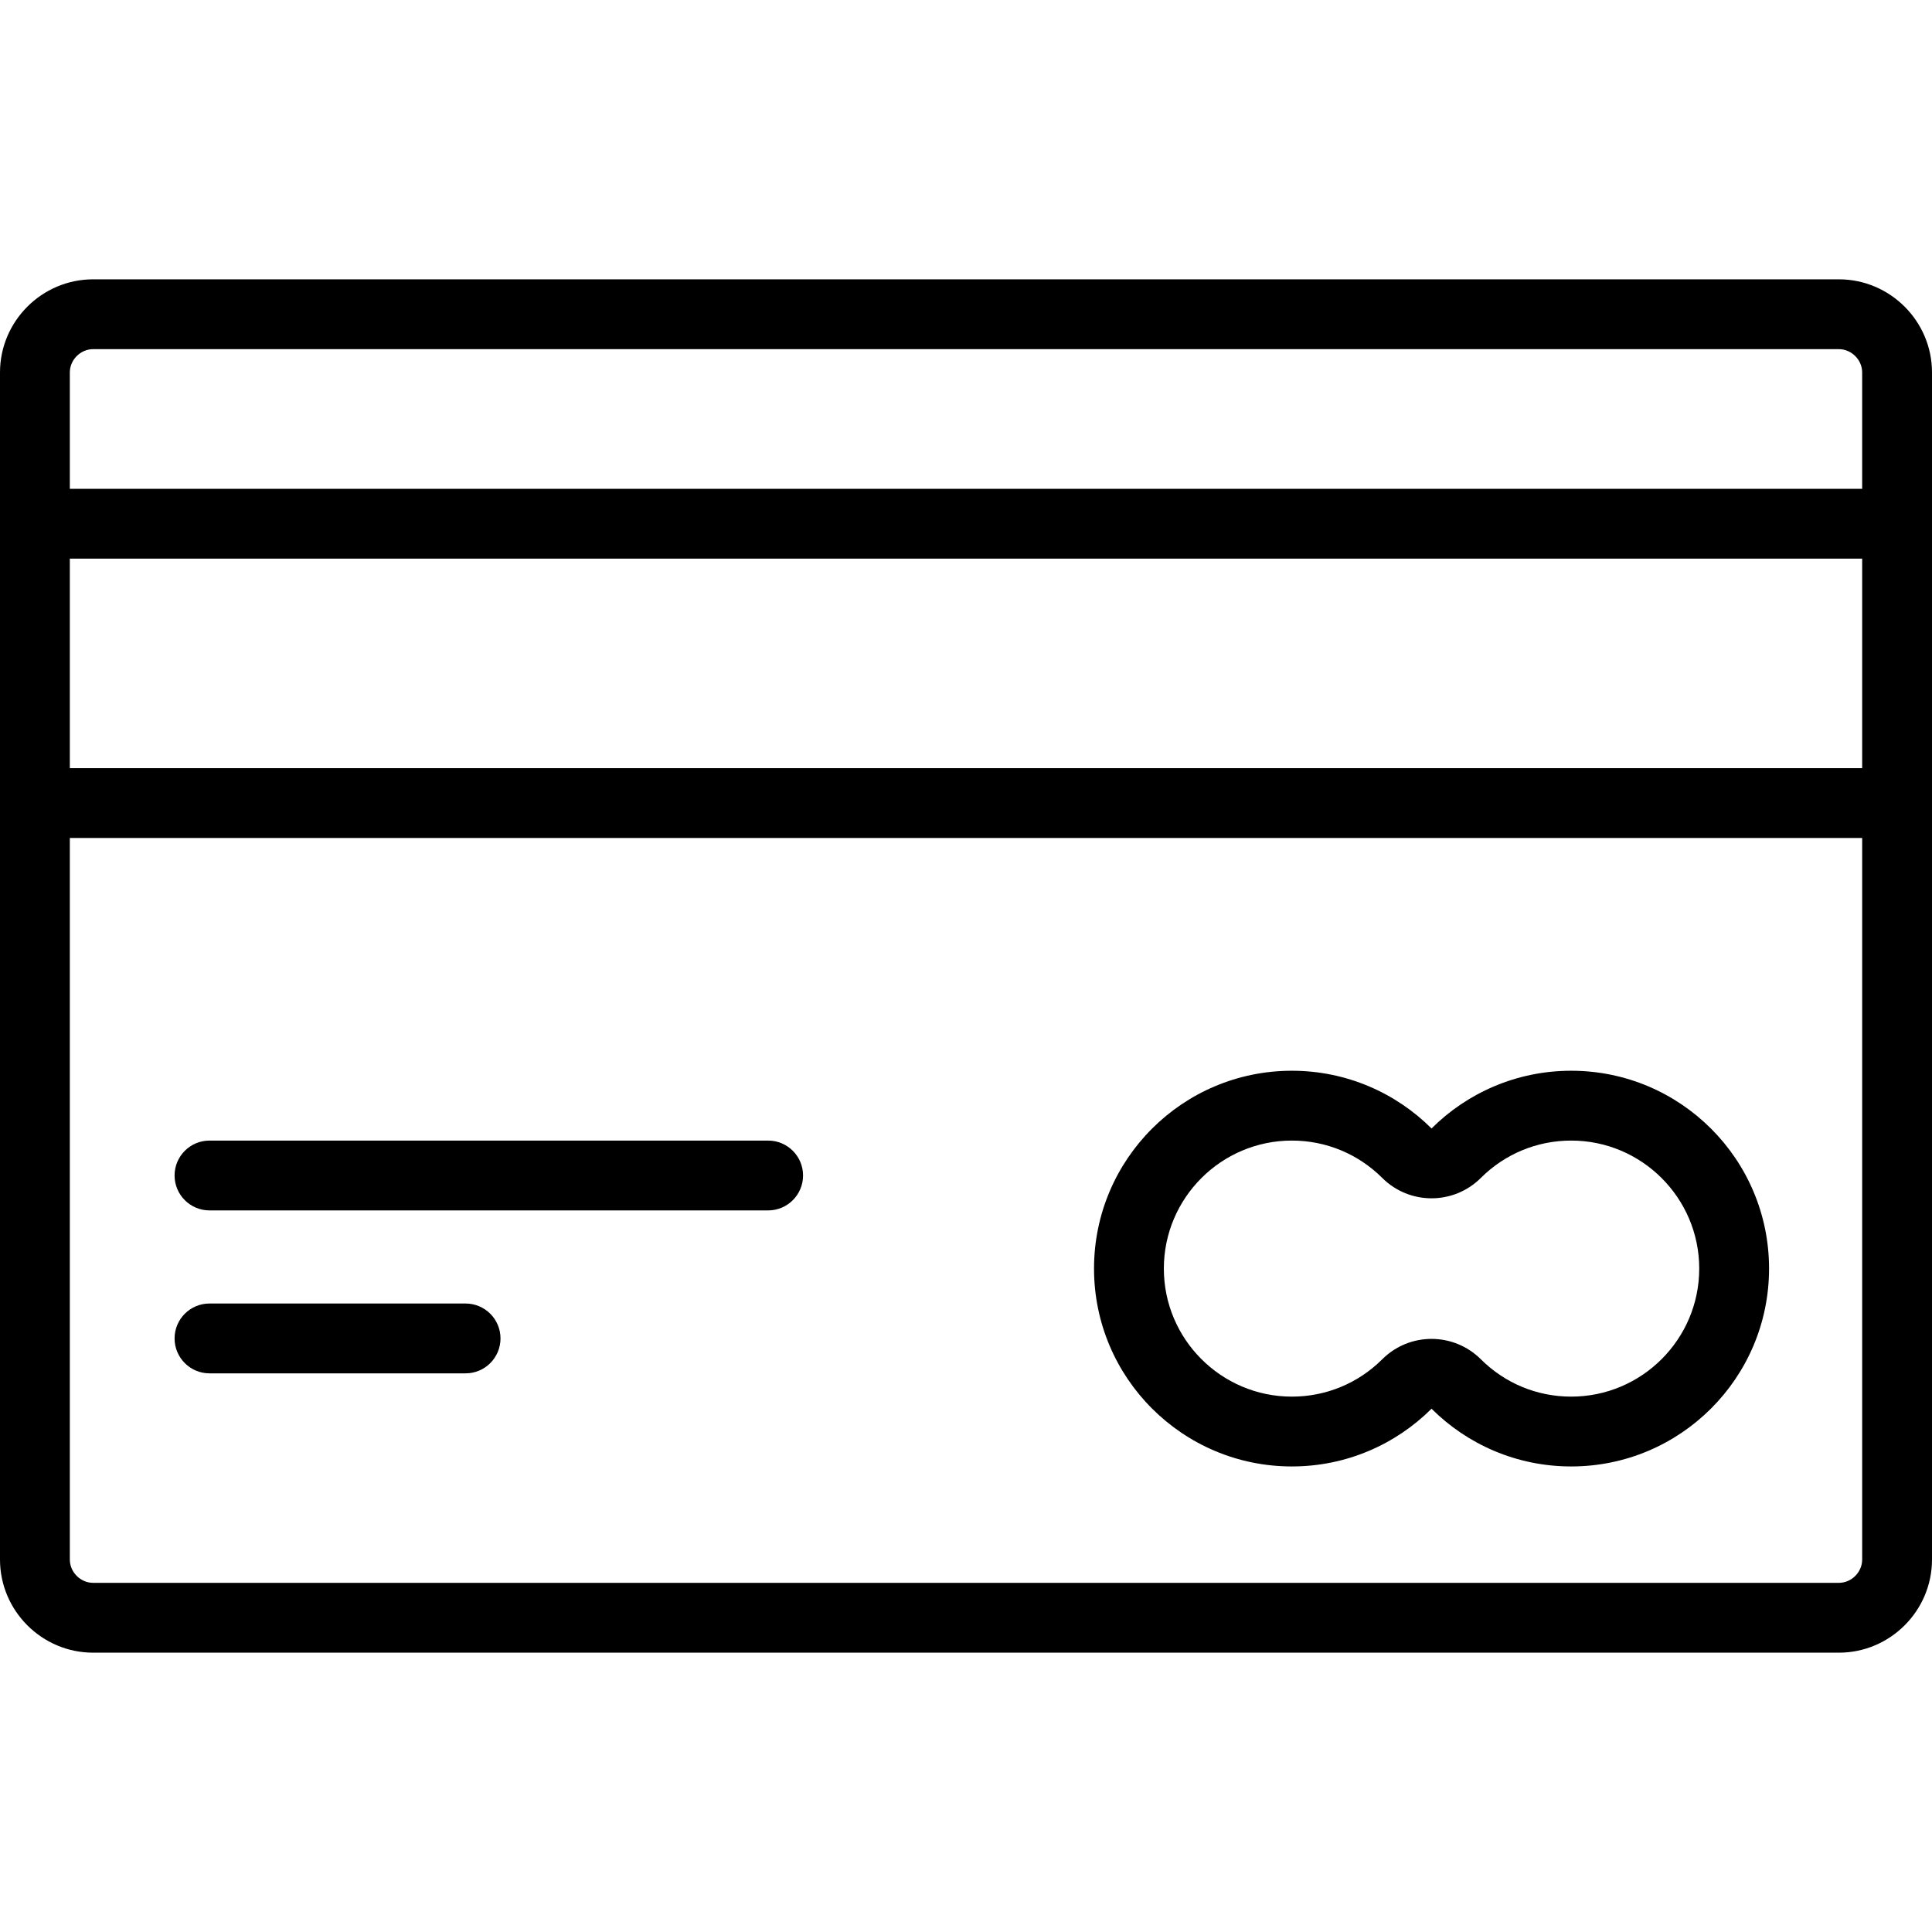
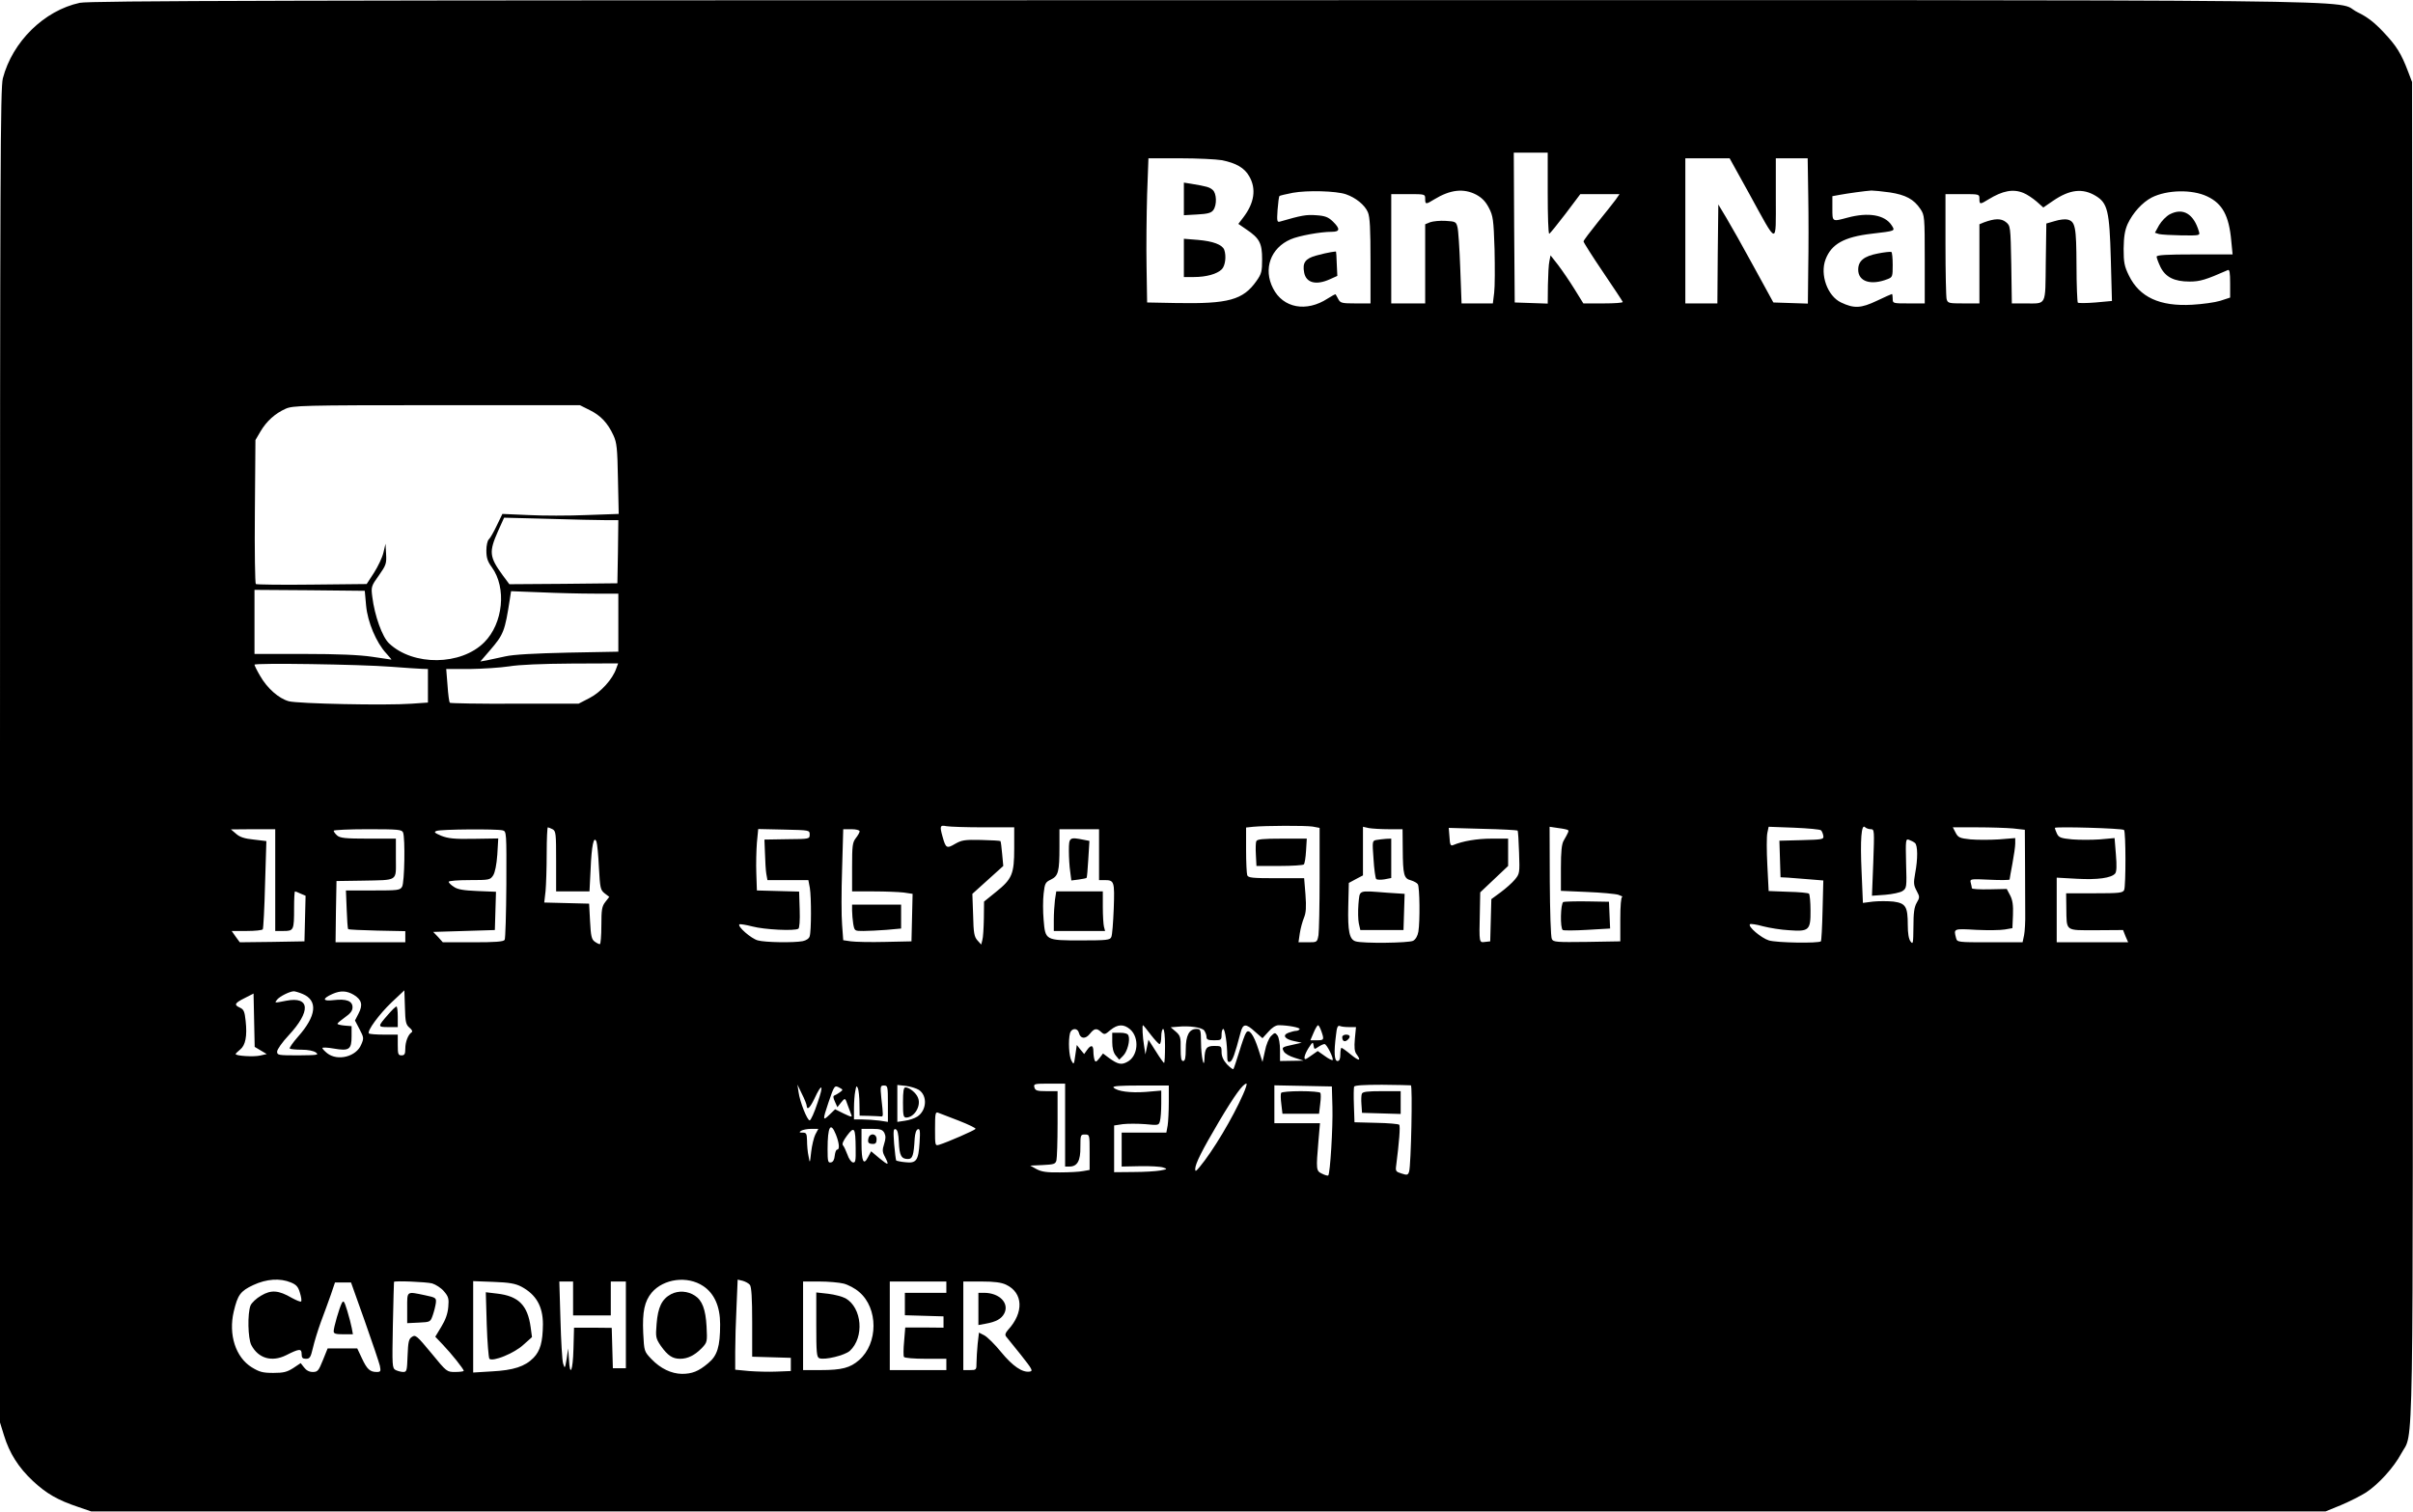
- <svg xmlns="http://www.w3.org/2000/svg" version="1.1" id="Capa_1" x="0px" y="0px" viewBox="0 0 512 512" style="enable-background:new 0 0 512 512;" xml:space="preserve">
-   <g>
-     <g>
-       <path d="M487.325,74.024H24.675C11.103,74.024,0,85.127,0,98.698v314.603c0,13.571,11.103,24.675,24.675,24.675h462.65    c13.571,0,24.675-11.103,24.675-24.675V98.698C512,85.127,500.897,74.024,487.325,74.024z M18.506,98.698    c0-3.343,2.825-6.168,6.168-6.168h462.65c3.343,0,6.168,2.825,6.168,6.168v30.843H18.506V98.698z M493.495,413.301    c-0.001,3.343-2.825,6.168-6.17,6.168H24.675c-3.343,0-6.168-2.825-6.168-6.168V222.072h474.988V413.301z M493.495,203.566H18.506    v-55.518h474.988V203.566z" />
-     </g>
+ <svg xmlns="http://www.w3.org/2000/svg" version="1.0" width="1280pt" height="802pt" viewBox="0 0 1280 802" preserveAspectRatio="xMidYMid meet">
+   <g transform="translate(0,802) scale(0.1,-0.1)" fill="#000000" stroke="none">
+     <path d="M423 8005 c-189 -41 -357 -206 -408 -401 -13 -51 -15 -475 -15 -3595 l0 -3537 21 -68 c29 -95 77 -171 154 -243 71 -66 131 -101 239 -137 l70 -24 5926 0 5926 0 83 34 c45 19 104 49 131 66 66 43 148 133 187 206 68 128 63 -178 61 3736 l-3 3543 -21 55 c-37 98 -63 138 -131 210 -48 51 -85 80 -137 105 -143 70 409 65 -6116 64 -4923 0 -5915 -3 -5967 -14z m7787 -1010 c0 -118 3 -215 8 -215 4 0 42 48 86 105 l79 105 104 0 104 0 -20 -29 c-12 -16 -55 -71 -96 -121 -41 -51 -75 -96 -75 -101 0 -5 46 -78 103 -162 56 -83 104 -155 105 -159 2 -5 -44 -8 -102 -8 l-107 0 -47 76 c-26 42 -65 99 -87 128 l-40 51 -6 -30 c-4 -16 -7 -74 -8 -128 l-1 -98 -87 3 -88 3 -3 398 -2 397 90 0 90 0 0 -215z m-1729 175 c76 -15 121 -41 146 -86 38 -66 27 -141 -32 -218 l-26 -34 42 -29 c70 -47 84 -73 84 -158 0 -65 -3 -78 -30 -116 -71 -101 -149 -122 -425 -117 l-155 3 -3 190 c-2 105 0 277 3 383 l7 192 168 0 c92 0 191 -5 221 -10z m2798 -178 c153 -279 141 -277 141 -24 l0 212 85 0 84 0 3 -197 c2 -109 2 -283 0 -386 l-2 -188 -92 3 -91 3 -104 190 c-57 105 -123 222 -146 260 l-42 70 -3 -262 -2 -263 -85 0 -85 0 0 385 0 385 118 0 117 0 104 -188z m-2139 -3 c52 -18 100 -57 116 -95 11 -25 14 -89 14 -259 l0 -225 -80 0 c-72 0 -80 2 -91 23 -6 12 -13 23 -14 25 -2 2 -20 -8 -42 -22 -113 -74 -237 -51 -290 54 -53 103 -13 214 93 260 43 19 158 40 218 40 45 0 46 16 6 55 -24 23 -41 30 -89 33 -52 4 -78 -1 -192 -34 -15 -4 -16 4 -12 63 3 37 7 70 10 73 2 2 34 10 71 17 77 14 230 10 282 -8z m691 -2 c31 -17 50 -37 67 -70 22 -42 25 -62 30 -220 2 -95 2 -199 -2 -230 l-7 -57 -83 0 -83 0 -7 188 c-4 104 -10 202 -15 218 -7 27 -11 29 -62 32 -31 2 -67 -2 -82 -7 l-27 -11 0 -210 0 -210 -90 0 -90 0 0 290 0 290 90 0 c89 0 90 0 90 -25 0 -30 3 -31 48 -3 85 52 156 60 223 25z m2194 12 c84 -13 127 -36 162 -88 22 -33 23 -41 23 -267 l0 -234 -85 0 c-84 0 -85 0 -85 25 0 14 -2 25 -4 25 -2 0 -38 -16 -80 -36 -84 -40 -121 -42 -190 -9 -72 34 -113 148 -82 229 31 81 98 119 246 136 127 15 124 14 104 45 -36 55 -123 70 -234 40 -82 -22 -80 -23 -80 50 l0 64 38 7 c43 8 137 21 169 23 12 0 56 -4 98 -10z m709 -3 c18 -7 49 -28 69 -45 l36 -32 51 35 c89 61 158 69 228 26 62 -38 72 -80 79 -333 l6 -224 -87 -8 c-48 -4 -90 -4 -94 -1 -3 4 -7 93 -7 199 -1 204 -6 232 -48 242 -12 3 -42 0 -67 -8 l-45 -13 -3 -206 c-3 -237 7 -218 -113 -218 l-67 0 -3 206 c-4 204 -4 206 -29 226 -25 20 -59 19 -116 -2 l-24 -10 0 -210 0 -210 -84 0 c-78 0 -84 1 -90 23 -3 12 -6 142 -6 290 l0 267 90 0 c89 0 90 0 90 -25 0 -30 3 -31 48 -3 75 46 131 57 186 34z m974 -18 c81 -38 116 -102 128 -236 l7 -72 -202 0 c-148 0 -201 -3 -201 -12 0 -6 9 -31 20 -54 27 -55 74 -78 155 -78 55 0 85 9 203 61 9 4 12 -14 12 -71 l0 -75 -52 -17 c-29 -9 -96 -18 -149 -21 -172 -10 -280 40 -336 155 -24 49 -28 69 -28 142 1 64 6 96 21 131 28 60 78 115 128 141 81 41 214 44 294 6z m-8580 -1134 c59 -29 96 -69 126 -134 18 -39 21 -69 24 -231 l4 -186 -171 -6 c-94 -4 -232 -4 -308 0 l-138 6 -30 -62 c-16 -34 -35 -67 -42 -73 -7 -6 -13 -32 -13 -59 0 -38 6 -58 29 -89 79 -109 60 -298 -40 -398 -123 -124 -377 -127 -505 -6 -36 33 -77 148 -89 246 -7 54 -6 58 35 115 38 54 41 63 38 114 l-3 54 -11 -47 c-6 -26 -29 -74 -50 -107 l-39 -60 -290 -3 c-159 -2 -294 0 -298 3 -4 3 -7 176 -5 385 l3 379 27 46 c32 54 77 95 133 120 38 17 86 19 801 19 l760 0 52 -26z m85 -584 l67 0 -2 -167 -3 -168 -287 -3 -286 -2 -35 47 c-72 99 -74 124 -25 235 l32 71 236 -6 c129 -4 265 -7 303 -7z m-1271 -453 c8 -88 54 -197 107 -254 16 -18 29 -33 27 -33 -1 0 -47 7 -102 15 -68 10 -180 15 -361 15 l-263 0 0 170 0 170 293 -2 292 -3 7 -78z m1211 63 l127 0 0 -154 0 -154 -267 -5 c-178 -4 -290 -10 -333 -20 -36 -8 -80 -17 -98 -21 l-34 -6 50 58 c74 86 80 101 107 276 l6 39 157 -6 c86 -4 214 -7 285 -7z m-1078 -388 c72 -6 145 -10 163 -11 l32 -1 0 -89 0 -89 -87 -6 c-137 -10 -602 0 -651 13 -54 15 -115 69 -153 136 -16 27 -29 54 -29 58 0 10 557 2 725 -11z m1194 -9 c-19 -57 -83 -127 -142 -157 l-58 -30 -339 0 c-186 -1 -341 2 -344 5 -3 3 -9 44 -12 92 l-7 87 124 0 c68 1 162 7 209 14 53 9 177 14 332 15 l247 1 -10 -27z m1947 -843 l164 0 0 -111 c0 -137 -11 -163 -97 -232 l-63 -51 -1 -90 c-1 -50 -4 -102 -8 -114 l-6 -24 -20 22 c-17 19 -21 39 -23 135 l-4 112 82 74 82 74 -6 64 c-3 35 -7 66 -9 68 -3 2 -49 5 -103 6 -88 2 -103 -1 -138 -21 -44 -26 -49 -23 -66 38 -16 57 -14 63 21 56 17 -3 105 -6 195 -6z m1747 4 l37 -7 0 -266 c0 -146 -3 -283 -6 -303 -7 -38 -7 -38 -56 -38 l-50 0 7 48 c4 26 14 63 22 82 11 27 13 56 8 123 l-7 87 -148 0 c-126 0 -149 2 -154 16 -3 9 -6 69 -6 134 l0 119 38 4 c64 6 275 7 315 1z m2961 -14 c19 0 19 -6 13 -176 l-7 -177 70 5 c38 3 80 12 92 20 22 15 23 19 19 147 -3 124 -2 131 15 125 11 -4 25 -11 32 -17 15 -12 16 -84 1 -162 -9 -50 -8 -62 8 -92 17 -32 17 -35 0 -64 -13 -23 -17 -54 -17 -127 -1 -88 -2 -95 -15 -78 -10 13 -15 43 -15 87 0 99 -11 116 -76 125 -30 3 -78 3 -108 0 l-54 -7 -7 164 c-8 173 -1 257 18 238 6 -6 20 -11 31 -11z m-6993 0 c18 -10 19 -23 19 -170 l0 -160 89 0 88 0 6 118 c5 125 17 181 31 146 4 -10 10 -72 13 -137 6 -110 8 -119 30 -137 l25 -19 -21 -27 c-18 -23 -21 -40 -21 -125 0 -55 -4 -99 -8 -99 -5 0 -17 6 -28 14 -16 12 -20 30 -24 108 l-5 93 -119 3 -119 3 7 61 c3 33 6 123 6 199 0 77 3 139 6 139 3 0 14 -5 25 -10z m4435 0 l74 0 1 -107 c1 -135 6 -155 43 -164 16 -5 33 -14 37 -21 10 -15 12 -196 3 -251 -4 -24 -15 -42 -28 -49 -22 -12 -268 -15 -305 -3 -33 10 -42 53 -39 185 l3 125 37 20 38 20 0 129 0 129 31 -7 c17 -3 65 -6 105 -6z m684 -7 c3 -3 6 -55 8 -117 4 -109 3 -113 -23 -144 -14 -17 -48 -47 -75 -67 l-49 -36 -3 -112 -3 -112 -27 -3 c-32 -4 -32 -8 -28 158 l2 105 74 70 74 70 0 73 0 72 -88 0 c-78 0 -153 -13 -203 -34 -14 -6 -18 1 -20 42 l-4 49 180 -5 c99 -2 182 -7 185 -9z m268 2 c5 -4 1 -13 -23 -55 -11 -18 -15 -59 -15 -146 l0 -121 138 -6 c75 -3 151 -10 167 -15 17 -6 26 -11 20 -11 -6 -1 -10 -47 -10 -118 l0 -118 -177 -3 c-161 -2 -178 -1 -186 15 -6 10 -10 148 -11 307 l-1 289 47 -7 c25 -3 48 -8 51 -11z m1342 -1 c5 -5 10 -18 12 -29 3 -19 -3 -20 -115 -23 l-118 -3 3 -97 3 -97 40 -2 c22 -2 73 -6 114 -9 l73 -6 -4 -158 c-2 -88 -6 -162 -9 -165 -12 -11 -235 -8 -276 5 -41 13 -113 74 -100 86 3 3 34 -1 69 -11 35 -9 97 -19 138 -21 106 -8 115 0 114 105 0 45 -4 84 -8 89 -4 4 -54 9 -111 10 l-103 4 -7 138 c-4 76 -4 152 0 170 l7 33 135 -5 c74 -3 138 -9 143 -14z m1019 10 l62 -7 1 -181 c0 -100 1 -217 1 -261 1 -44 -2 -97 -6 -117 l-8 -38 -173 0 c-172 0 -174 0 -180 23 -13 50 -14 50 107 43 61 -3 130 -2 152 2 l40 7 3 70 c2 52 -2 79 -15 104 l-18 34 -92 -2 c-51 -1 -93 1 -93 6 0 4 -3 17 -6 29 -5 20 -3 21 100 16 58 -3 106 -2 106 1 0 3 7 41 15 84 8 43 15 91 15 107 l0 29 -86 -7 c-48 -3 -115 -3 -151 0 -57 6 -66 10 -79 35 l-15 29 129 0 c71 0 157 -3 191 -6z m588 -8 c10 -9 10 -294 1 -318 -7 -16 -24 -18 -158 -18 l-150 0 1 -77 c2 -127 -9 -119 157 -119 l144 1 13 -33 14 -32 -189 0 -190 0 0 172 0 171 107 -6 c110 -6 183 4 203 28 8 9 9 42 4 101 l-7 87 -78 -7 c-42 -3 -109 -3 -147 0 -61 6 -71 10 -81 31 -6 13 -11 27 -11 30 0 8 358 -2 367 -11z m-9807 -266 l0 -270 44 0 c54 0 56 4 56 121 0 49 2 89 5 89 2 0 16 -5 30 -12 l26 -11 -3 -121 -3 -121 -172 -3 -171 -2 -22 30 -21 30 80 0 c44 0 82 4 85 9 3 5 9 112 12 239 l7 229 -67 8 c-49 5 -74 13 -94 31 l-27 23 118 1 117 0 0 -270z m678 253 c12 -30 8 -266 -5 -288 -11 -19 -22 -20 -155 -20 l-143 0 4 -100 c2 -55 5 -102 8 -105 2 -3 72 -6 154 -8 l149 -3 0 -30 0 -29 -185 0 -185 0 2 163 3 162 135 2 c196 4 180 -6 180 118 l0 105 -147 0 c-122 0 -149 3 -165 17 -10 9 -18 20 -18 25 0 4 81 8 180 8 163 0 181 -2 188 -17z m528 11 c21 -5 21 -10 20 -287 -1 -155 -5 -288 -9 -294 -6 -10 -51 -13 -168 -13 l-160 0 -25 28 -26 27 164 5 163 5 3 101 3 102 -98 4 c-73 3 -105 8 -125 22 -16 10 -28 22 -28 27 0 5 49 9 110 9 106 0 110 1 126 25 10 16 18 56 22 110 l5 86 -129 -2 c-105 -2 -137 2 -173 16 -37 16 -41 20 -25 26 22 9 319 11 350 3z m1629 -22 c0 -24 -1 -24 -120 -25 l-120 -2 3 -75 c1 -41 4 -90 7 -107 l6 -33 109 0 108 0 8 -42 c8 -50 8 -229 -1 -256 -3 -12 -18 -22 -37 -26 -47 -9 -199 -7 -238 4 -35 9 -109 74 -98 85 3 3 34 -2 69 -11 64 -17 225 -25 244 -12 6 3 9 45 7 102 l-3 95 -112 3 -112 3 -3 90 c-2 50 0 123 3 163 l7 73 136 -3 c136 -3 137 -3 137 -26z m265 17 c0 -6 -9 -22 -20 -36 -18 -23 -20 -41 -20 -154 l0 -129 114 0 c62 0 134 -3 160 -6 l47 -7 -3 -126 -3 -126 -140 -3 c-77 -2 -158 0 -181 3 l-41 6 -6 82 c-4 45 -4 178 0 295 l6 212 44 0 c24 0 43 -5 43 -11z m1270 -124 l0 -135 28 0 c53 0 55 -6 50 -151 -3 -74 -8 -142 -13 -151 -6 -16 -24 -18 -159 -18 -191 0 -191 0 -200 109 -4 43 -4 106 0 139 6 54 9 61 39 75 39 19 45 42 45 173 l0 94 105 0 105 0 0 -135z m-4225 -739 c83 -35 74 -117 -25 -228 -27 -31 -46 -58 -43 -62 3 -3 32 -6 63 -6 34 0 64 -6 76 -15 17 -13 8 -14 -93 -15 -107 0 -113 1 -113 20 0 11 27 50 61 86 119 128 114 208 -12 184 -66 -13 -64 -13 -48 7 15 17 65 42 87 43 7 0 28 -6 47 -14z m272 -5 c42 -26 49 -53 25 -99 l-19 -37 24 -46 c23 -44 24 -48 9 -82 -26 -64 -125 -89 -180 -46 -14 11 -26 24 -26 28 0 4 27 3 61 -3 81 -14 94 -5 94 65 l0 54 -37 3 c-21 2 -38 6 -38 10 1 4 19 19 40 34 29 20 40 35 40 53 0 34 -33 46 -101 38 -59 -7 -61 8 -5 33 43 19 76 17 113 -5z m295 -174 c14 -11 18 -21 11 -25 -18 -12 -33 -50 -33 -86 0 -29 -4 -36 -20 -36 -18 0 -20 7 -20 55 l0 55 -73 0 c-41 0 -76 3 -80 6 -12 12 54 102 120 165 l68 64 3 -90 c2 -78 5 -92 24 -108z m-789 -121 l32 -19 -35 -8 c-34 -8 -130 -2 -130 8 0 3 11 13 24 24 28 22 38 71 29 152 -5 49 -10 61 -30 70 -33 15 -29 24 25 51 l47 24 3 -142 3 -141 32 -19z m4612 112 c51 -45 42 -144 -16 -173 -31 -17 -50 -12 -96 21 l-32 24 -19 -25 c-17 -21 -21 -22 -26 -9 -3 9 -6 29 -6 45 0 34 -13 37 -34 7 l-15 -21 -20 24 -19 24 -8 -54 c-7 -51 -8 -52 -20 -30 -14 25 -18 108 -8 147 8 27 40 29 47 2 8 -33 35 -35 58 -6 24 30 36 32 60 10 17 -15 20 -15 49 10 39 32 71 33 105 4z m109 -28 c21 -27 42 -50 47 -50 5 0 9 18 9 40 0 22 5 40 10 40 6 0 10 -37 10 -90 0 -49 -2 -90 -5 -90 -3 0 -23 28 -44 62 l-39 61 -8 -39 -8 -39 -7 45 c-8 47 -11 110 -6 110 2 0 20 -22 41 -50z m284 22 c6 -9 12 -24 12 -34 0 -14 8 -18 40 -18 38 0 40 2 40 30 0 17 4 30 9 30 9 0 21 -80 21 -142 0 -29 3 -36 15 -32 13 5 25 38 55 152 13 52 28 53 78 7 l39 -34 31 34 c19 22 39 35 55 35 49 0 116 -13 111 -21 -3 -5 -11 -9 -19 -9 -8 0 -26 -5 -40 -10 -35 -13 -20 -35 33 -45 l37 -8 -40 -9 c-65 -14 -67 -15 -55 -37 5 -11 31 -26 58 -34 l47 -15 -62 -1 -63 -1 0 58 c0 33 -6 66 -13 77 -13 17 -15 17 -35 -3 -11 -11 -26 -46 -32 -79 l-13 -58 -22 68 c-25 78 -50 111 -65 87 -6 -8 -22 -53 -36 -100 -15 -47 -28 -88 -31 -92 -2 -5 -17 7 -34 24 -20 22 -29 43 -29 65 0 32 -2 33 -39 33 -41 0 -50 -12 -52 -70 -2 -58 -18 17 -18 88 -1 70 -2 72 -25 72 -38 0 -56 -35 -56 -107 0 -47 -4 -63 -14 -63 -10 0 -13 16 -13 66 1 60 -2 69 -26 90 l-27 23 38 3 c60 6 126 -3 140 -20z m621 -3 c16 -46 15 -49 -23 -49 l-35 0 17 40 c9 22 20 40 24 40 3 0 11 -14 17 -31z m148 21 l36 0 -6 -62 c-4 -46 -2 -68 9 -82 27 -37 14 -38 -30 -2 -24 20 -47 36 -50 36 -3 0 -6 -16 -6 -35 0 -24 -5 -35 -15 -35 -17 0 -20 46 -8 138 4 40 9 52 20 48 8 -4 31 -6 50 -6z m-164 -105 c12 8 27 15 33 15 12 0 50 -77 43 -85 -3 -2 -22 7 -42 22 l-37 26 -30 -21 c-16 -12 -32 -22 -35 -22 -11 0 -4 27 17 60 21 32 23 33 26 12 3 -21 5 -21 25 -7z m-1343 -415 l0 -220 23 0 c42 0 59 31 58 104 0 64 1 66 24 66 25 0 25 -1 25 -94 l0 -94 -34 -6 c-19 -4 -74 -7 -123 -7 -70 -1 -97 3 -124 17 l-34 19 66 3 c59 3 68 5 73 25 3 12 6 100 6 195 l0 172 -59 0 c-50 0 -59 3 -64 20 -5 19 0 20 79 20 l84 0 0 -220z m944 163 c-55 -125 -160 -301 -231 -386 -19 -23 -23 -25 -23 -10 1 29 35 97 127 253 82 138 127 200 145 200 4 0 -4 -26 -18 -57z m890 48 c10 -1 1 -421 -9 -457 -6 -19 -10 -21 -40 -11 -30 9 -33 13 -29 41 16 126 23 211 16 218 -4 4 -59 9 -122 10 l-115 3 -3 89 c-2 49 -1 94 1 100 3 7 53 10 148 10 79 -1 148 -2 153 -3z m-3205 -108 c2 -27 18 -11 41 37 41 88 51 76 17 -21 -17 -52 -36 -94 -42 -94 -13 0 -52 98 -59 150 l-6 40 24 -50 c14 -27 25 -56 25 -62z m176 71 c-10 -7 -23 -15 -29 -17 -7 -2 -7 -12 3 -33 l13 -29 19 24 c22 27 22 27 36 -14 6 -16 14 -38 18 -48 7 -16 3 -16 -39 4 l-46 23 -30 -29 c-36 -35 -37 -29 -6 63 32 94 33 94 58 81 21 -11 21 -12 3 -25z m104 -61 l1 -63 50 -1 c28 -1 56 -2 63 -3 13 -1 13 0 2 98 -6 62 -5 66 14 66 20 0 21 -5 21 -96 l0 -97 -46 7 c-26 3 -66 6 -90 6 l-44 0 0 59 c0 32 3 73 7 92 5 28 7 30 14 14 4 -11 8 -48 8 -82z m315 74 c47 -31 42 -109 -8 -142 -14 -9 -43 -19 -66 -22 l-40 -6 0 98 0 98 45 -5 c25 -3 56 -13 69 -21z m1326 -64 c0 -49 -3 -105 -6 -125 l-7 -38 -118 0 -119 0 0 -90 0 -90 98 2 c53 1 108 -2 122 -7 24 -8 23 -9 -15 -16 -22 -4 -86 -8 -142 -8 l-103 -1 0 124 0 124 46 7 c25 3 79 3 119 0 70 -7 72 -6 78 16 4 13 7 55 7 93 l0 69 -82 -7 c-83 -6 -151 3 -171 23 -8 8 32 11 141 11 l152 0 0 -87z m868 -28 c3 -106 -12 -352 -22 -362 -2 -3 -17 1 -33 9 -32 15 -32 21 -19 176 l8 92 -121 0 -121 0 0 100 0 101 153 -3 152 -3 3 -110z m-1981 -72 c51 -20 90 -39 88 -43 -5 -8 -147 -70 -192 -84 -23 -7 -23 -6 -23 84 0 84 2 92 18 85 9 -3 59 -23 109 -42z m-653 -73 c18 -45 21 -80 7 -80 -6 0 -11 -15 -13 -32 -2 -22 -9 -34 -20 -36 -16 -3 -18 5 -18 70 0 121 16 148 44 78z m105 -73 c1 -67 -1 -78 -15 -75 -9 2 -22 20 -29 42 -8 21 -18 43 -23 48 -7 7 1 25 21 52 39 52 45 43 46 -67z m-214 73 c-8 -16 -18 -58 -22 -92 -7 -63 -7 -63 -14 -23 -5 22 -8 59 -8 83 -1 37 -4 42 -23 42 -19 0 -20 2 -8 10 8 5 32 10 53 10 l38 0 -16 -30z m366 9 c8 -17 8 -31 -1 -59 -10 -31 -10 -42 4 -68 24 -47 20 -48 -29 -8 l-44 37 -17 -32 c-23 -45 -34 -22 -34 74 l0 77 55 0 c45 0 56 -4 66 -21z m77 -49 c3 -71 13 -90 48 -90 25 0 31 19 36 109 2 27 8 46 17 49 11 4 13 -9 9 -71 -6 -95 -17 -111 -76 -104 -23 2 -45 7 -48 9 -2 3 -7 42 -11 88 -5 69 -4 82 8 78 10 -3 15 -24 17 -68z m-3225 -745 c29 -12 39 -23 48 -55 7 -22 10 -43 6 -46 -3 -3 -25 6 -49 19 -70 41 -110 44 -163 12 -25 -14 -50 -38 -56 -52 -17 -44 -14 -174 4 -210 37 -71 109 -92 185 -54 69 35 82 36 82 7 0 -21 5 -26 23 -26 21 0 25 8 37 58 7 31 26 93 42 137 17 44 40 109 53 145 l22 65 42 0 43 0 73 -205 c40 -113 76 -220 80 -237 6 -30 4 -33 -17 -33 -35 0 -51 14 -78 72 l-25 53 -79 0 -78 0 -25 -62 c-23 -57 -28 -63 -54 -63 -18 0 -34 8 -46 24 l-18 23 -39 -26 c-33 -21 -51 -26 -106 -26 -57 0 -74 5 -115 30 -85 53 -124 173 -95 296 21 88 35 108 103 140 71 33 142 38 200 14z m2187 -19 c59 -39 90 -108 90 -203 0 -119 -15 -167 -64 -207 -51 -43 -85 -56 -139 -56 -56 1 -113 28 -161 78 -39 41 -39 41 -44 139 -5 113 7 168 45 214 63 74 189 91 273 35z m248 6 c8 -11 12 -67 12 -199 l0 -182 103 -3 102 -3 0 -35 0 -35 -75 -3 c-41 -2 -108 0 -147 3 l-73 7 0 96 c0 54 3 161 7 239 l6 143 26 -6 c14 -4 32 -13 39 -22z m-1686 8 c20 -6 49 -25 63 -42 24 -28 27 -39 23 -83 -3 -36 -15 -69 -37 -105 l-32 -53 39 -41 c47 -49 112 -131 112 -140 0 -3 -20 -6 -45 -6 -45 0 -45 0 -127 100 -77 93 -84 99 -103 86 -17 -11 -20 -26 -23 -100 -3 -79 -4 -86 -23 -86 -11 0 -29 5 -40 10 -19 11 -19 20 -15 238 3 125 5 228 6 230 1 7 171 0 202 -8z m473 -17 c79 -42 115 -105 115 -200 -1 -94 -14 -141 -50 -178 -45 -46 -106 -66 -222 -72 l-98 -6 0 243 0 242 108 -4 c84 -3 116 -9 147 -25z m275 -63 l0 -90 100 0 100 0 0 90 0 90 40 0 40 0 0 -230 0 -230 -35 0 -34 0 -3 107 -3 107 -100 1 -100 0 -3 -112 c-3 -118 -19 -154 -24 -55 l-4 57 -8 -55 c-9 -53 -10 -54 -19 -25 -5 17 -11 121 -14 233 l-6 202 37 0 36 0 0 -90z m1435 79 c24 -6 62 -26 83 -45 101 -86 101 -272 -1 -361 -47 -41 -91 -53 -204 -53 l-93 0 0 235 0 235 86 0 c47 0 105 -5 129 -11z m545 -19 l0 -30 -110 0 -110 0 0 -60 0 -59 103 -3 102 -3 0 -30 0 -30 -101 1 -102 0 -6 -73 c-4 -41 -4 -78 -1 -83 3 -6 55 -10 116 -10 l109 0 0 -30 0 -30 -150 0 -150 0 0 235 0 235 150 0 150 0 0 -30z m317 13 c91 -43 95 -148 10 -240 -14 -16 -17 -26 -10 -35 6 -7 41 -51 79 -98 60 -76 65 -85 46 -88 -39 -6 -90 29 -151 103 -33 41 -74 81 -89 89 l-29 15 -7 -61 c-3 -33 -6 -78 -6 -99 0 -38 -1 -39 -35 -39 l-35 0 0 235 0 235 96 0 c69 0 106 -5 131 -17z" />
+     <path d="M6280 6964 l0 -86 71 4 c55 3 74 8 85 23 20 27 18 89 -3 107 -17 15 -31 19 -115 33 l-38 6 0 -87z" />
+     <path d="M6280 6651 l0 -101 53 0 c66 0 123 16 148 41 19 19 25 71 13 104 -11 27 -59 45 -139 52 l-75 6 0 -102z" />
+     <path d="M7060 6682 c-14 -2 -49 -10 -78 -18 -58 -16 -74 -38 -64 -90 10 -55 63 -69 136 -36 l40 18 -3 64 c-1 36 -3 65 -4 65 -1 1 -13 -1 -27 -3z" />
+     <path d="M9962 6675 c-74 -14 -105 -39 -105 -86 0 -63 67 -85 156 -50 26 10 27 14 27 75 0 36 -3 67 -7 69 -5 2 -36 -1 -71 -8z" />
+     <path d="M11510 6883 c-19 -10 -44 -36 -57 -58 l-22 -40 22 -7 c12 -3 66 -6 120 -7 98 -1 98 -1 91 22 -28 93 -84 126 -154 90z" />
+     <path d="M6664 3556 c-3 -7 -4 -40 -2 -72 l3 -59 122 0 c67 0 125 4 129 8 5 4 10 37 12 72 l4 65 -131 0 c-102 0 -133 -3 -137 -14z" />
+     <path d="M7302 3563 c-23 -4 -23 -6 -16 -101 3 -53 10 -101 14 -106 5 -5 25 -5 44 -2 l36 7 0 104 0 105 -27 -1 c-16 -1 -38 -4 -51 -6z" />
+     <path d="M7206 3223 c-3 -38 -2 -84 2 -103 l8 -35 114 0 115 0 3 96 3 96 -92 6 c-159 12 -145 17 -153 -60z" />
+     <path d="M8293 3234 c-15 -7 -18 -140 -3 -149 5 -3 63 -3 130 1 l121 7 -3 71 -3 71 -115 2 c-63 1 -121 -1 -127 -3z" />
+     <path d="M4520 3188 c0 -18 3 -50 6 -70 7 -38 7 -38 54 -38 26 0 81 3 123 6 l77 7 0 63 0 64 -130 0 -130 0 0 -32z" />
+     <path d="M5670 3506 c0 -35 3 -85 7 -111 l6 -47 39 5 c22 3 41 7 42 9 2 1 6 46 9 99 l6 97 -31 6 c-75 15 -78 13 -78 -58z" />
+     <path d="M5596 3244 c-3 -26 -6 -73 -6 -105 l0 -59 136 0 136 0 -6 23 c-3 12 -6 59 -6 105 l0 82 -124 0 -123 0 -7 -46z" />
+     <path d="M2060 2638 c-58 -66 -58 -68 0 -68 l50 0 0 55 c0 30 -3 55 -7 54 -5 0 -24 -19 -43 -41z" />
+     <path d="M5900 2491 c0 -32 6 -56 18 -71 l19 -23 21 21 c22 22 38 82 28 107 -3 10 -19 15 -46 15 l-40 0 0 -49z" />
+     <path d="M7120 2517 c0 -21 12 -28 27 -16 19 16 16 29 -7 29 -11 0 -20 -6 -20 -13z" />
+     <path d="M7224 2216 c-3 -7 -4 -33 -2 -57 l3 -44 103 -3 102 -3 0 61 0 60 -100 0 c-77 0 -102 -3 -106 -14z" />
+     <path d="M4790 2170 c0 -70 2 -80 18 -80 42 1 79 61 62 104 -9 26 -46 56 -67 56 -10 0 -13 -22 -13 -80z" />
+     <path d="M6796 2221 c-3 -4 -3 -31 1 -60 l6 -51 97 0 97 0 6 51 c4 29 4 56 1 60 -3 5 -50 9 -104 9 -54 0 -101 -4 -104 -9z" />
+     <path d="M4607 1981 c-6 -24 0 -31 25 -31 13 0 18 7 18 25 0 31 -35 35 -43 6z" />
+     <path d="M1813 1105 c-13 -25 -43 -128 -43 -149 0 -13 11 -16 51 -16 l51 0 -6 33 c-3 17 -14 59 -24 92 -16 52 -20 57 -29 40z" />
+     <path d="M3560 1153 c-49 -26 -70 -69 -77 -158 -6 -70 -4 -77 22 -116 37 -52 62 -69 103 -69 41 0 78 19 116 58 28 30 28 33 24 114 -5 90 -23 138 -62 163 -38 25 -87 28 -126 8z" />
+     <path d="M2160 1080 l0 -81 62 3 c61 3 61 3 74 40 7 20 14 49 16 64 3 27 0 29 -57 41 -100 21 -95 24 -95 -67z" />
+     <path d="M2582 991 c3 -95 10 -176 14 -181 18 -17 131 29 179 73 l47 42 -7 52 c-16 117 -64 166 -179 179 l-59 7 5 -172z" />
+     <path d="M4330 991 c0 -149 2 -172 16 -178 29 -11 135 15 162 39 78 72 65 229 -23 279 -17 9 -58 20 -92 24 l-63 7 0 -171z" />
+     <path d="M5190 1075 l0 -86 38 7 c56 10 85 26 100 56 26 54 -27 108 -108 108 l-30 0 0 -85z" />
  </g>
-   <g>
-     <g>
-       <path d="M416.385,283.758c-14.453,0-27.531,5.848-37.012,15.299c-9.487-9.451-22.566-15.299-37.012-15.299    c-28.962,0-52.433,23.478-52.433,52.433c0,28.95,23.472,52.433,52.433,52.433c14.447,0,27.525-5.848,37.012-15.299    c9.482,9.451,22.559,15.299,37.012,15.299c28.95,0,52.433-23.484,52.433-52.433C468.82,307.236,445.335,283.758,416.385,283.758z     M416.385,370.12c-9.037,0-17.543-3.516-23.947-9.901c-3.615-3.597-8.34-5.398-13.065-5.398c-4.725,0-9.451,1.801-13.06,5.398    c-6.409,6.385-14.922,9.901-23.953,9.901c-18.709,0-33.928-15.218-33.928-33.928c0-18.71,15.218-33.928,33.928-33.928    c9.03,0,17.543,3.516,23.953,9.901c3.609,3.602,8.34,5.398,13.06,5.398c4.732,0,9.451-1.801,13.065-5.398    c6.403-6.385,14.91-9.901,23.947-9.901c18.709,0,33.928,15.218,33.928,33.928C450.313,354.902,435.095,370.12,416.385,370.12z" />
-     </g>
-   </g>
-   <g>
-     <g>
-       <path d="M203.566,302.265H55.518c-5.108,0-9.253,4.146-9.253,9.253s4.146,9.253,9.253,9.253h148.048    c5.108,0,9.253-4.146,9.253-9.253C212.819,306.409,208.674,302.265,203.566,302.265z" />
-     </g>
-   </g>
-   <g>
-     <g>
-       <path d="M123.385,345.445H55.518c-5.108,0-9.253,4.146-9.253,9.253s4.146,9.253,9.253,9.253h67.868    c5.108,0,9.253-4.146,9.253-9.253S128.493,345.445,123.385,345.445z" />
-     </g>
-   </g>
-   <g>
- </g>
-   <g>
- </g>
-   <g>
- </g>
-   <g>
- </g>
-   <g>
- </g>
-   <g>
- </g>
-   <g>
- </g>
-   <g>
- </g>
-   <g>
- </g>
-   <g>
- </g>
-   <g>
- </g>
-   <g>
- </g>
-   <g>
- </g>
-   <g>
- </g>
-   <g>
- </g>
</svg>
